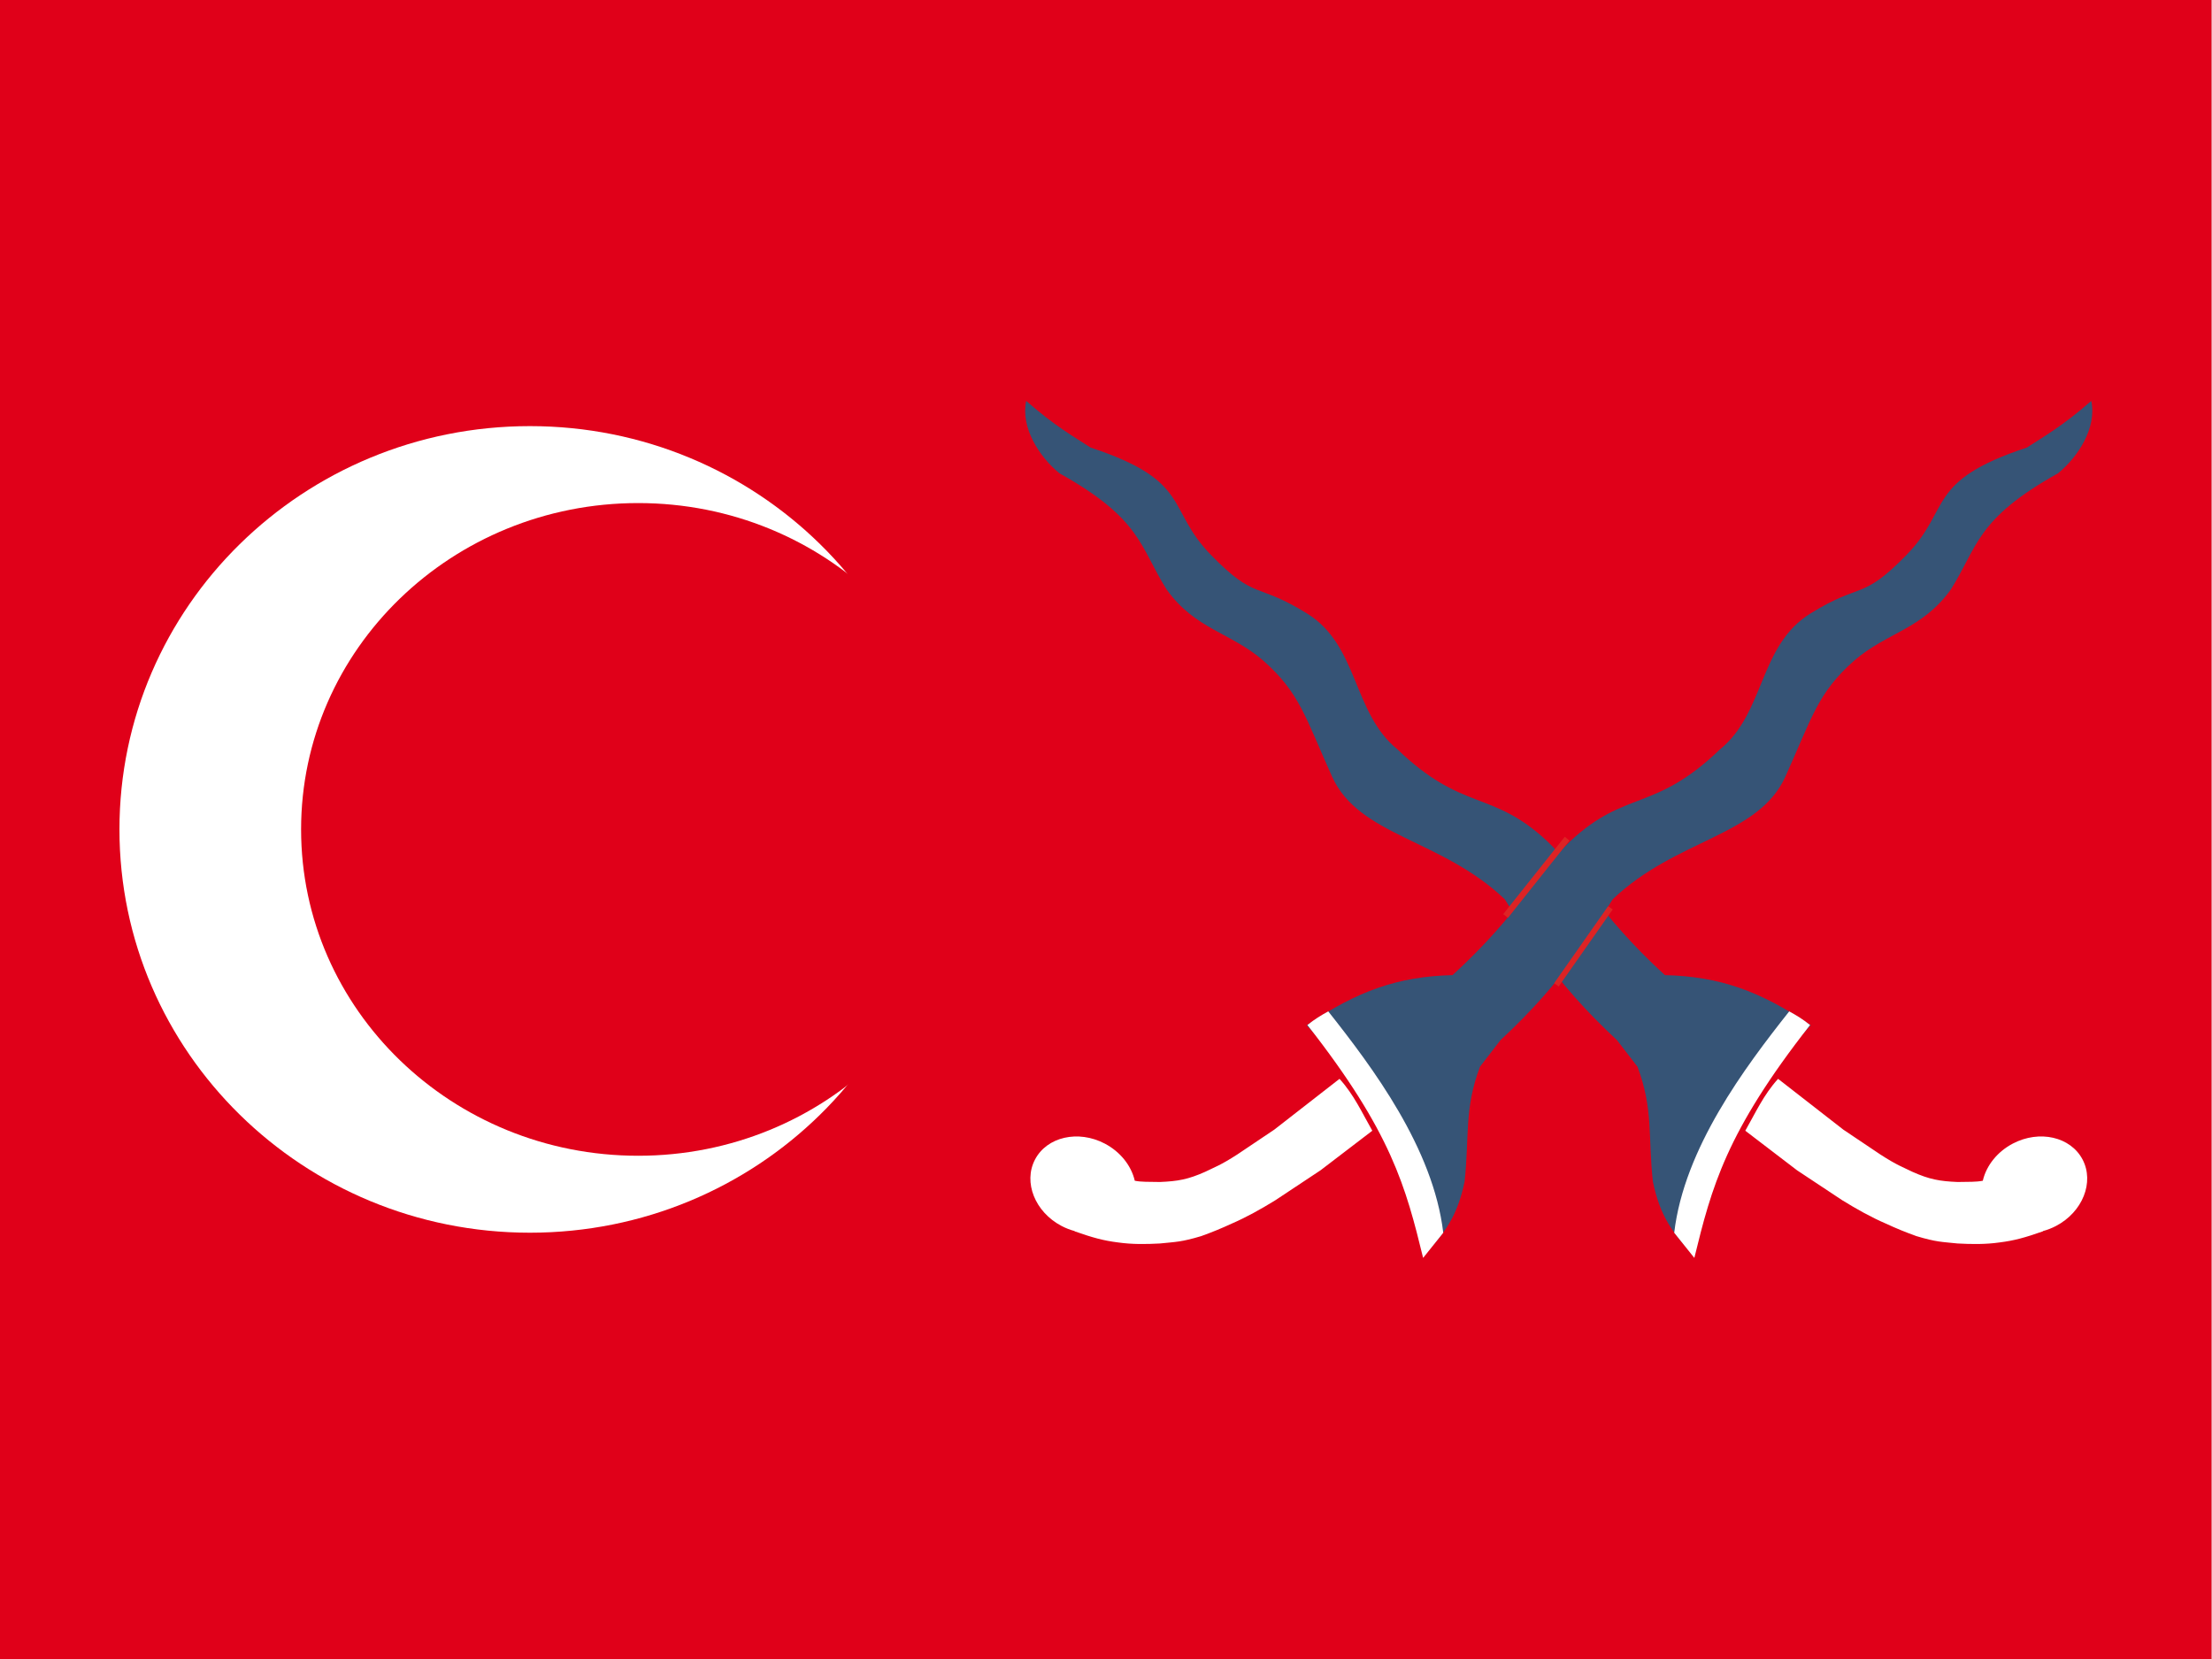
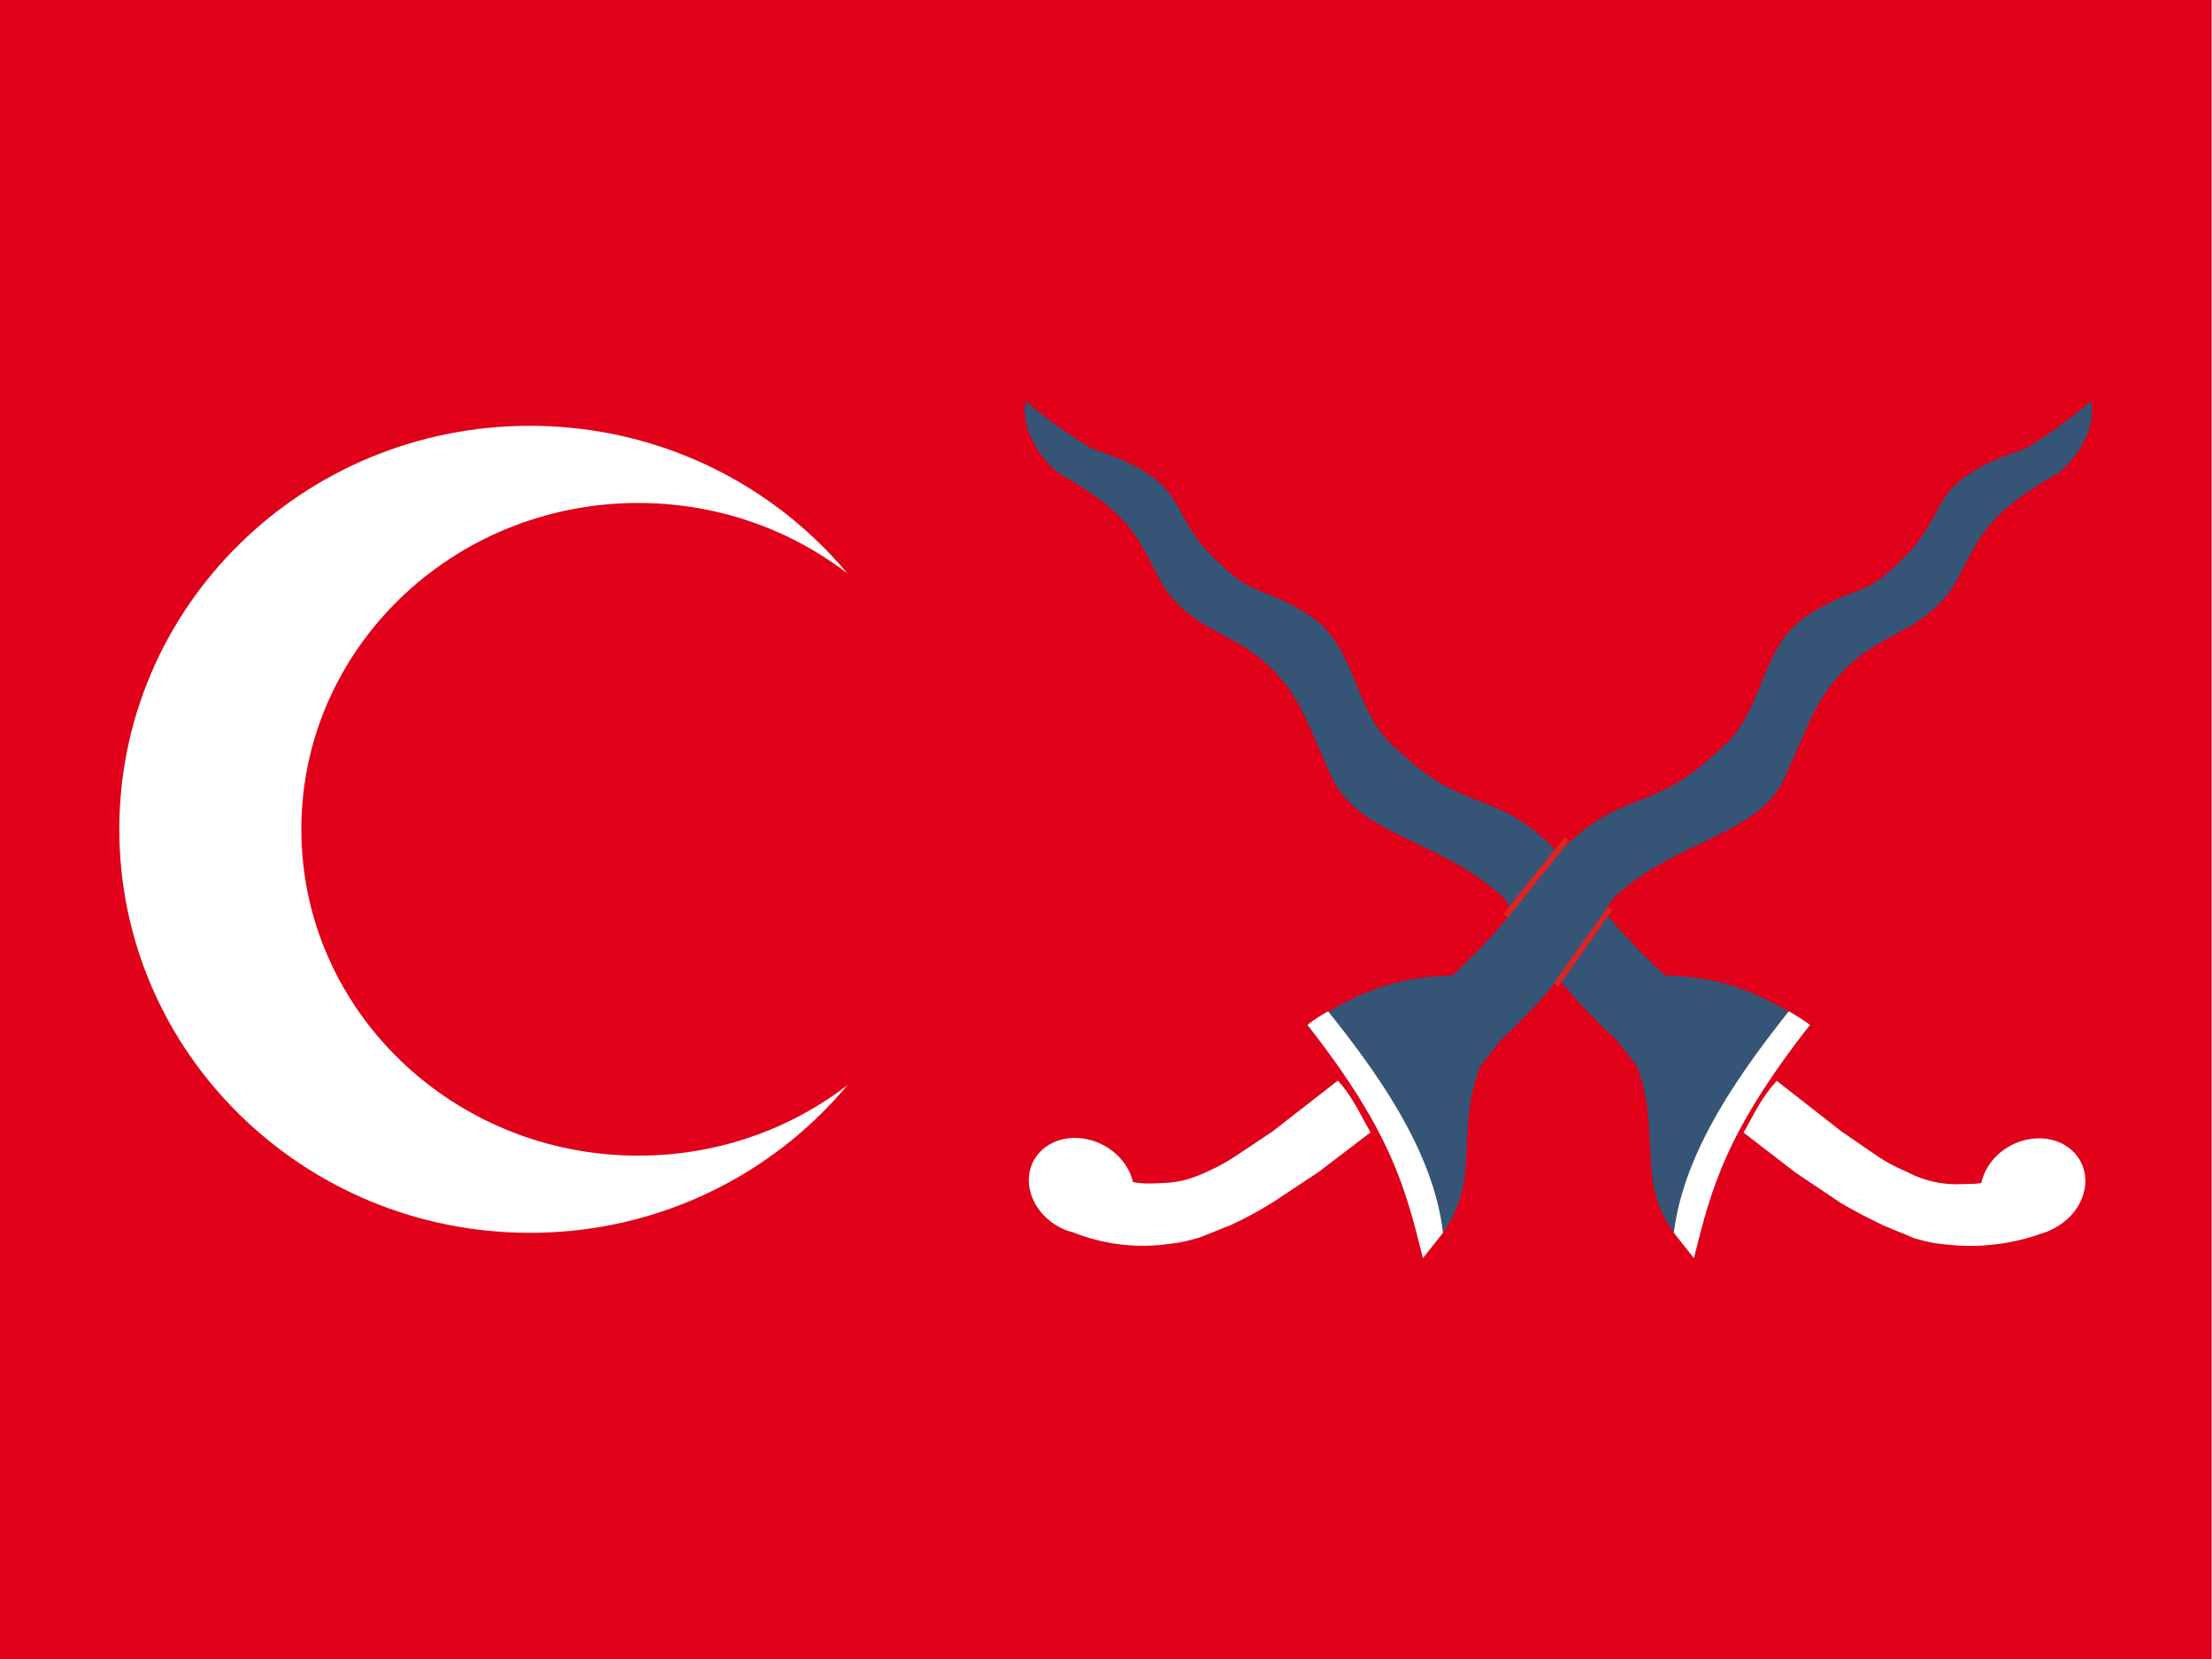
- <svg xmlns="http://www.w3.org/2000/svg" xml:space="preserve" width="1000" height="750" viewBox="0 0 1000 750" version="1.1" id="svg11">
-   <defs id="defs1">
-     
-     </defs>
-   <rect width="100.001%" height="100.001%" x="-0.198" y="0.001" fill="#bae6fd" rx="0" ry="0" style="fill:#e00019;fill-opacity:1;stroke-width:1" id="rect1" />
-   <g clip-path="none" transform="matrix(2.66306,0,0,2.66306,-359.874,-449.292)" id="g11">
-     <ellipse cx="225.095" cy="309.513" rx="69.682" ry="68.463" style="fill:#fff;fill-rule:evenodd;stroke:none;stroke-width:1.12" id="ellipse2" />
-     <ellipse cx="243.475" cy="309.513" rx="57.226" ry="55.4" style="fill:#e00019;fill-opacity:1;fill-rule:evenodd;stroke:none;stroke-width:1.212" id="ellipse3" />
-     <g transform="translate(0 -1.222)" id="g6">
-       <path id="ellipse4" style="fill:#fff;fill-rule:evenodd;stroke:none;stroke-width:1.064" d="M 484.992 144.485 L 479.185 157.261 L 475.569 163.929 C 473.897 166.89 473.155 167.613 472.115 169.051 C 470.15 171.537 468.766 172.611 466.114 174.143 C 464.357 175.024 463.352 175.607 462.236 175.937 A 9.232 7.895 0 0 0 454.795 172.715 A 9.232 7.895 0 0 0 445.563 180.61 A 9.232 7.895 0 0 0 454.795 188.505 A 9.232 7.895 0 0 0 457.176 188.238 L 457.159 188.283 C 460.399 187.809 462.236 187.413 464.612 186.521 C 466.831 185.734 468.956 184.584 470.96 183.39 C 473.233 181.879 474.024 181.529 476.581 179.034 A 60 60 0 0 0 480.174 174.763 C 481.87 172.672 483.421 170.301 484.904 167.804 L 489.343 159.731 L 494.01 149.702 C 491.092 147.839 488.431 145.735 484.992 144.485 z M 550.94 109.929 C 550.009 113.468 550.225 116.854 550.096 120.313 L 560.997 122.185 L 570.163 123.129 C 573.061 123.331 575.892 123.406 578.577 123.201 A 60 60 0 0 0 584.134 122.677 C 587.641 121.995 588.379 121.544 590.915 120.535 C 593.037 119.567 595.192 118.475 597.101 117.098 C 599.188 115.651 600.558 114.367 602.793 111.973 L 602.745 111.961 A 7.895 9.232 34.692 0 0 604.32 110.154 A 7.895 9.232 34.692 0 0 603.083 98.07 A 7.895 9.232 34.692 0 0 591.337 101.167 A 7.895 9.232 34.692 0 0 589.751 109.121 C 588.845 109.85 587.794 110.344 586.07 111.288 C 583.301 112.596 581.629 113.123 578.467 113.324 C 576.694 113.36 575.677 113.559 572.291 113.248 L 564.749 112.426 L 550.94 109.929 z " transform="rotate(27.654)" />
-       <path d="M376.69 383.183c3.825-3.988 5.872-6.893 7.072-12.659.84-7.605-.106-12.292 2.614-19.501l3.475-4.51c10.924-10.125 15.24-17.964 19.056-23.921 10.808-10.295 24.746-10.668 29.325-20.84 4.546-10.096 5.462-14.17 11.656-19.66 5.597-4.832 11.54-5.296 16.413-12.074 4.579-7.252 4.248-11.96 18.2-19.734 3.414-2.788 6.62-7.745 5.648-12.293-4.837 4.25-8.077 6.064-10.934 7.923-17.257 5.689-12.791 10.4-20.435 18.23-7.643 7.829-7.565 4.52-16.33 9.95-8.763 5.431-7.672 16.857-15.348 23.07-11.092 10.666-16.019 6.792-25.421 15.592-5.34 4.997-8.384 12.117-19.962 22.716-9.245.222-16.181 2.686-24.762 8.521 8.957 9.305 16.12 22.402 19.733 39.19" style="fill:#365476;fill-opacity:1;stroke:none;stroke-width:.976" id="path5" />
-       <path d="m380.142 379.207-3.417 4.27c-2.933-11.98-5.353-21.325-19.645-39.534 1.22-.987 2.319-1.647 3.539-2.318 7.534 9.517 17.834 23.234 19.523 37.582" style="fill:#fff;fill-opacity:1;stroke:none;stroke-width:.976" id="path6" />
-     </g>
-     <g transform="matrix(-1 0 0 1 787.046 -1.222)" id="g9">
-       <path d="M364.245 383.183c3.826-3.988 5.873-6.893 7.072-12.659.841-7.605-.106-12.292 2.615-19.501l3.475-4.51c10.924-10.125 15.24-17.964 19.056-23.921 10.808-10.295 24.745-10.668 29.325-20.84 4.545-10.096 5.462-14.17 11.656-19.66 5.597-4.832 11.539-5.296 16.413-12.074 4.579-7.252 4.248-11.96 18.199-19.734 3.414-2.788 6.62-7.745 5.648-12.293-4.837 4.25-8.077 6.064-10.933 7.923-17.257 5.689-12.792 10.4-20.435 18.23-7.644 7.829-7.566 4.52-16.33 9.95-8.764 5.431-7.673 16.857-15.348 23.07-11.093 10.666-16.02 6.792-25.422 15.592-5.34 4.997-8.384 12.117-19.961 22.716-9.245.222-16.182 2.686-24.762 8.521 8.956 9.305 16.12 22.402 19.732 39.19" style="fill:#365476;fill-opacity:1;stroke:none;stroke-width:.976" id="path8" />
-       <path d="m367.697 379.207-3.416 4.27c-2.933-11.98-5.353-21.325-19.645-39.534 1.22-.987 2.318-1.647 3.538-2.318 7.535 9.517 17.835 23.234 19.523 37.582" style="fill:#fff;fill-opacity:1;stroke:none;stroke-width:.976" id="path9" />
-     </g>
-     <path d="m399.349 337.121 9.173-13.078" style="fill:#e00019;fill-opacity:1;stroke:#dd2324;stroke-width:.954px;stroke-linecap:butt;stroke-linejoin:miter;stroke-opacity:1" transform="translate(0 -1.222)" id="path10" />
-     <path d="m390.718 325.436 10.45-13.134" style="fill:#e00019;fill-opacity:1;stroke:#dd2324;stroke-width:1.02px;stroke-linecap:butt;stroke-linejoin:miter;stroke-opacity:1" transform="translate(0 -1.222)" id="path11" />
+ <svg xmlns="http://www.w3.org/2000/svg" xml:space="preserve" width="1000" height="750" viewBox="0 0 1000 750">
+   <rect width="100%" height="100%" x="-.2" fill="#bae6fd" rx="0" ry="0" style="fill:#e00019;fill-opacity:1;stroke-width:1" />
+   <g transform="translate(-359.9 -449.3)scale(2.66306)">
+     <ellipse cx="225.1" cy="309.5" rx="69.7" ry="68.5" style="fill:#fff;fill-rule:evenodd;stroke:none;stroke-width:1.12" />
+     <ellipse cx="243.5" cy="309.5" rx="57.2" ry="55.4" style="fill:#e00019;fill-opacity:1;fill-rule:evenodd;stroke:none;stroke-width:1.212" />
+     <path d="m485 144.5-5.8 12.8-3.6 6.6c-1.7 3-2.4 3.7-3.5 5.2-2 2.4-3.3 3.5-6 5-1.7 1-2.7 1.5-3.9 1.8a9.2 7.9 0 0 0-7.4-3.2 9.2 7.9 0 0 0-9.2 8 9.2 7.9 0 0 0 9.2 7.8 9.2 7.9 0 0 0 2.4-.3 32 32 0 0 0 13.8-4.8c2.2-1.5 3-1.9 5.6-4.4l3.6-4.2q2.5-3.2 4.7-7l4.4-8 4.7-10.1c-3-1.9-5.6-4-9-5.2m66-34.6c-1 3.6-.8 7-.9 10.4l10.9 1.9 9.2 1q4.4.2 8.4 0l5.5-.5c3.5-.7 4.3-1.2 6.8-2.2a36 36 0 0 0 11.9-8.5 7.9 9.2 34.7 0 0 1.5-1.8 7.9 9.2 34.7 0 0-1.2-12.1 7.9 9.2 34.7 0 0-11.8 3 7.9 9.2 34.7 0 0-1.5 8c-1 .8-2 1.2-3.7 2.2a18 18 0 0 1-7.6 2c-1.8 0-2.8.3-6.2 0l-7.6-.9z" style="fill:#fff;fill-rule:evenodd;stroke:none;stroke-width:1.064" transform="rotate(27.7 2.5 -.6)" />
+     <path d="M376.7 383.2c3.8-4 5.9-7 7-12.7.9-7.6 0-12.3 2.7-19.5l3.5-4.5c10.9-10.1 15.2-18 19-24 10.8-10.2 24.8-10.6 29.3-20.7s5.5-14.2 11.7-19.7c5.6-4.8 11.5-5.3 16.4-12 4.6-7.3 4.2-12 18.2-19.8 3.4-2.8 6.6-7.8 5.6-12.3-4.8 4.2-8 6-10.9 8-17.2 5.6-12.8 10.3-20.4 18.1-7.7 7.9-7.6 4.6-16.4 10s-7.6 16.9-15.3 23c-11 10.7-16 6.9-25.4 15.7-5.4 5-8.4 12-20 22.7-9.2.2-16.2 2.7-24.7 8.5a80 80 0 0 1 19.7 39.2" style="fill:#365476;fill-opacity:1;stroke:none;stroke-width:.976" transform="translate(0 -1.2)" />
+     <path d="m380.1 379.2-3.4 4.3c-3-12-5.3-21.3-19.6-39.6q1.8-1.4 3.5-2.3c7.6 9.5 17.9 23.3 19.5 37.6" style="fill:#fff;fill-opacity:1;stroke:none;stroke-width:.976" transform="translate(0 -1.2)" />
+     <path d="M364.2 383.2c3.9-4 6-7 7.1-12.7.9-7.6 0-12.3 2.6-19.5l3.5-4.5c11-10.1 15.2-18 19-24 10.9-10.2 24.8-10.6 29.4-20.7s5.4-14.2 11.6-19.7c5.6-4.8 11.6-5.3 16.5-12 4.5-7.3 4.2-12 18.2-19.8 3.4-2.8 6.6-7.8 5.6-12.3-4.8 4.2-8 6-11 8-17.2 5.6-12.7 10.3-20.4 18.1s-7.5 4.6-16.3 10-7.7 16.9-15.3 23c-11.1 10.7-16 6.9-25.5 15.7-5.3 5-8.3 12-20 22.7-9.2.2-16.1 2.7-24.7 8.5a80 80 0 0 1 19.7 39.2" style="fill:#365476;fill-opacity:1;stroke:none;stroke-width:.976" transform="matrix(-1 0 0 1 787 -1.2)" />
+     <path d="m367.7 379.2-3.4 4.3c-3-12-5.4-21.3-19.7-39.6q1.9-1.4 3.6-2.3c7.5 9.5 17.8 23.3 19.5 37.6" style="fill:#fff;fill-opacity:1;stroke:none;stroke-width:.976" transform="matrix(-1 0 0 1 787 -1.2)" />
+     <path d="m399.3 337.1 9.2-13" style="fill:#e00019;fill-opacity:1;stroke:#dd2324;stroke-width:.954px;stroke-linecap:butt;stroke-linejoin:miter;stroke-opacity:1" transform="translate(0 -1.2)" />
+     <path d="m390.7 325.4 10.5-13.1" style="fill:#e00019;fill-opacity:1;stroke:#dd2324;stroke-width:1.02px;stroke-linecap:butt;stroke-linejoin:miter;stroke-opacity:1" transform="translate(0 -1.2)" />
  </g>
</svg>
